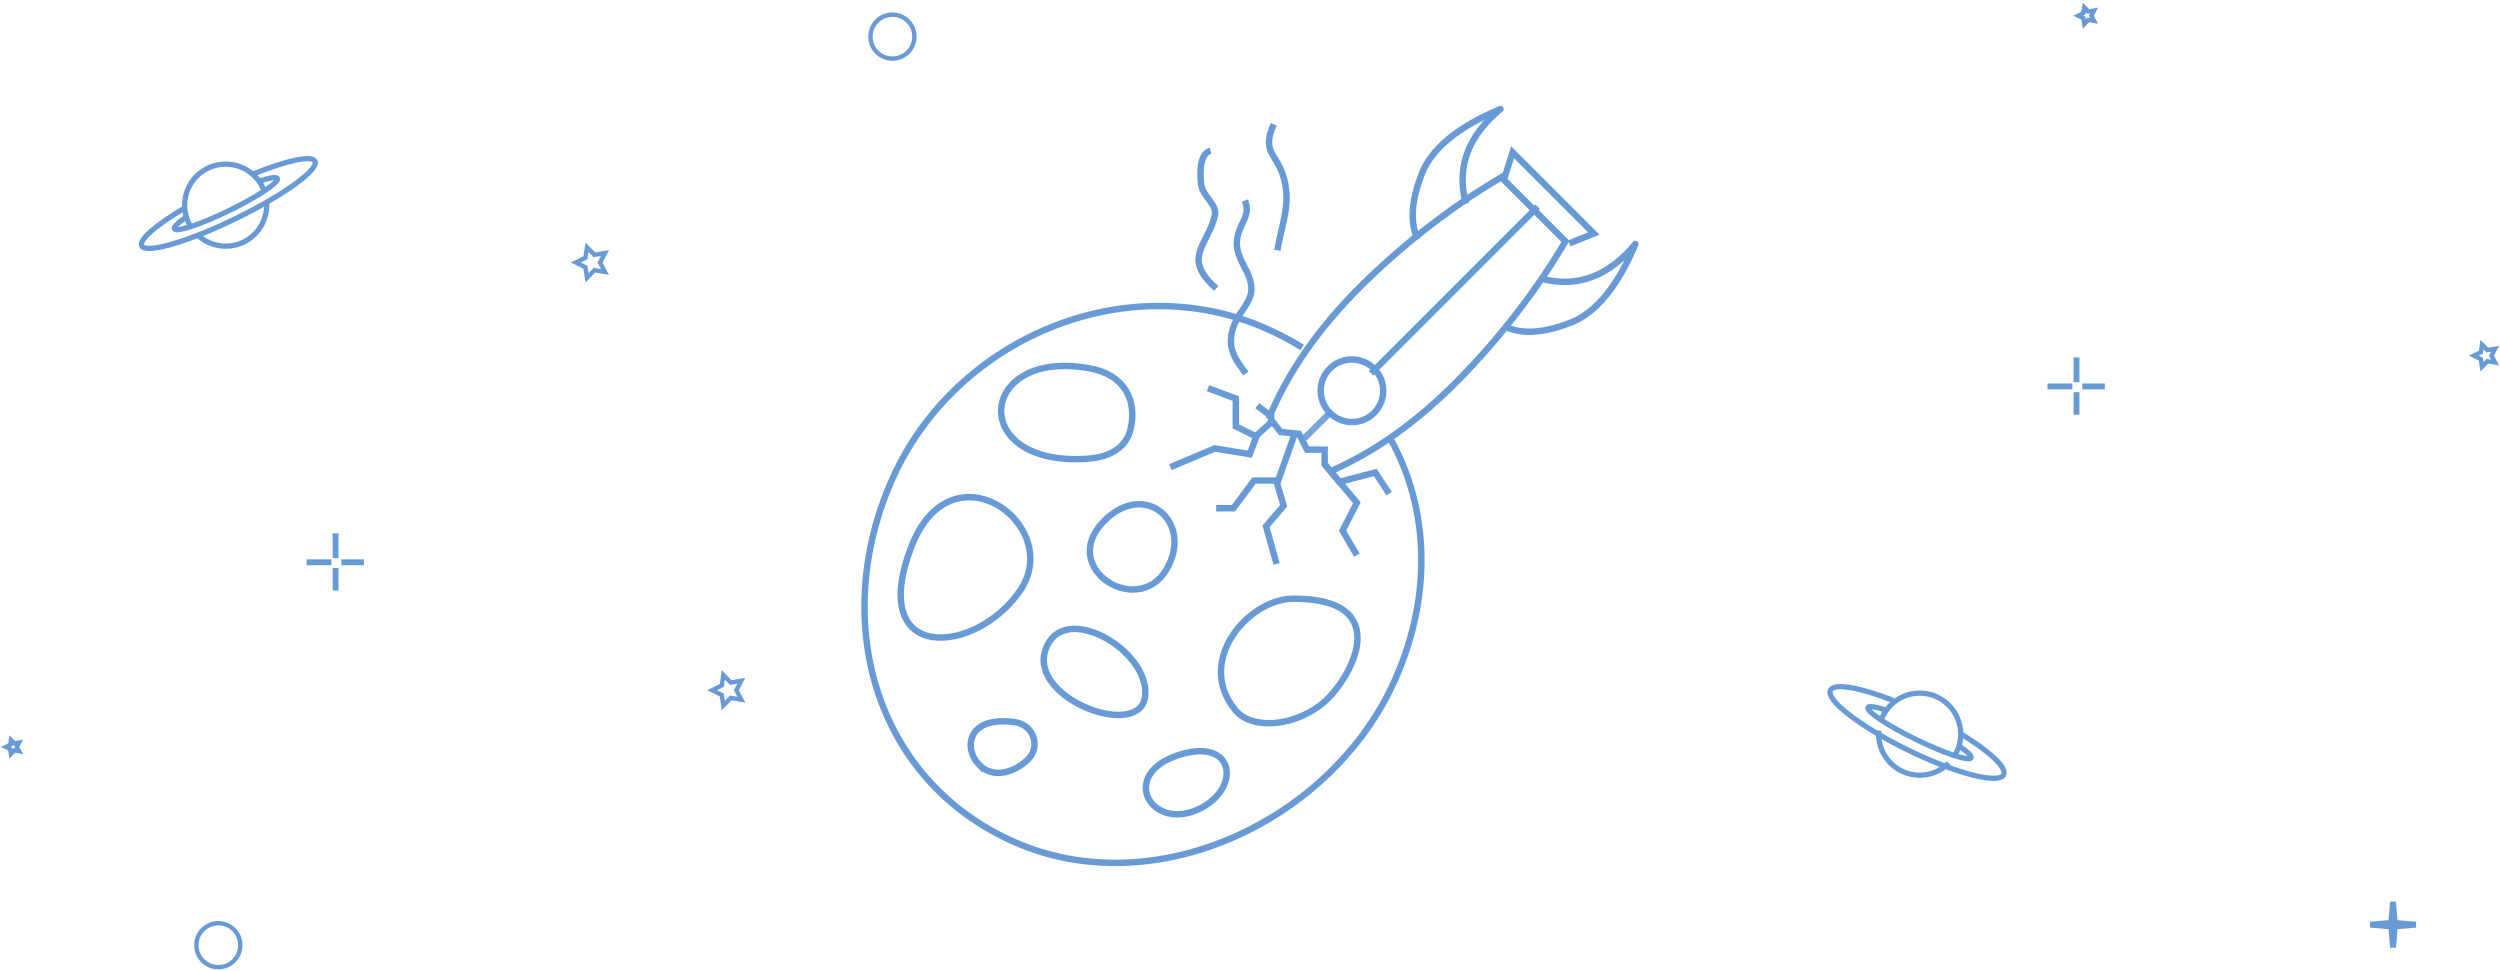
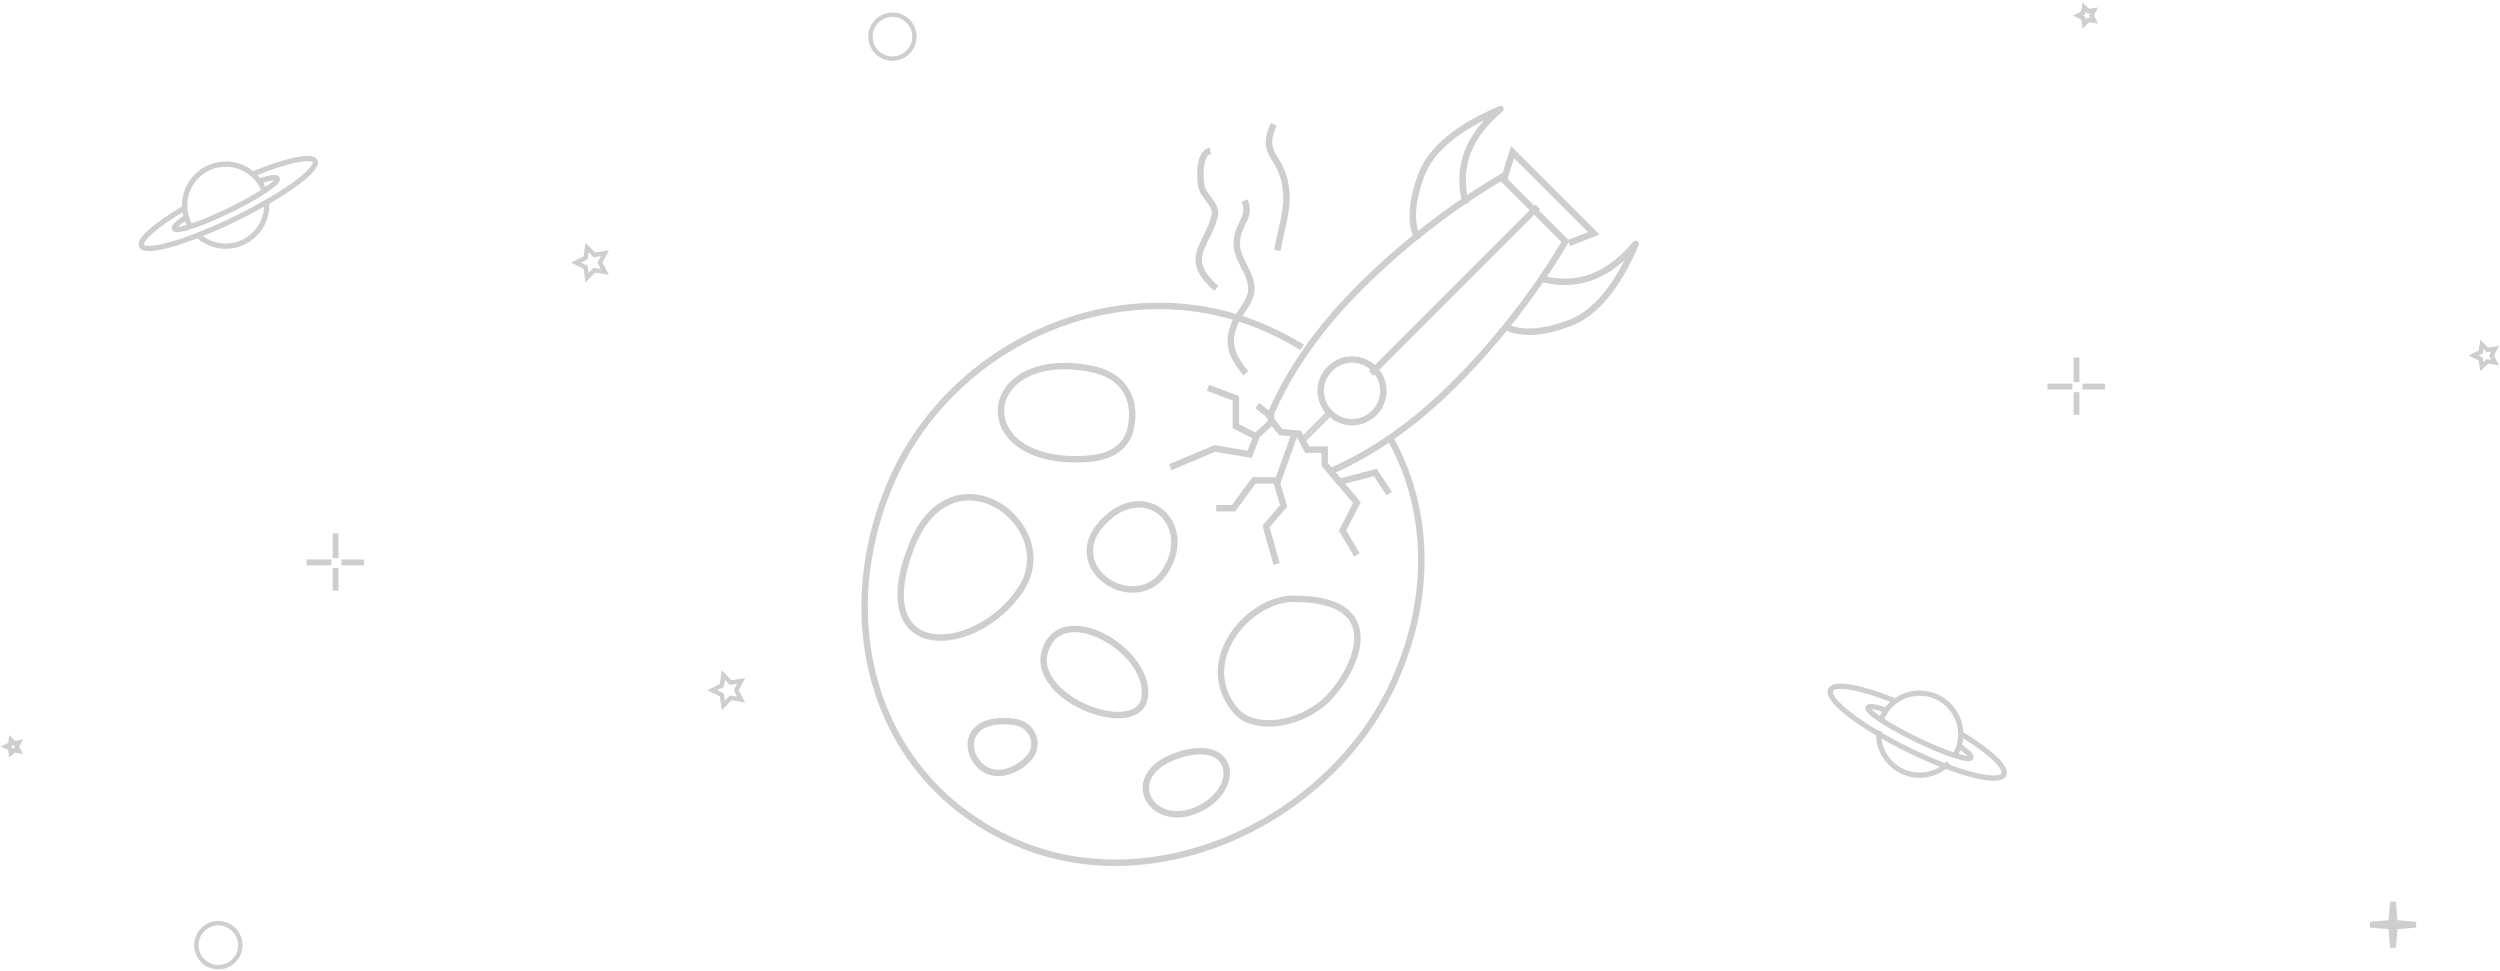
- <svg xmlns="http://www.w3.org/2000/svg" id="svg152" version="1.1" viewBox="0 0 853 331">
-   <defs id="defs156" />
-   <g id="g150" transform="matrix(-1 0 0 1 854 1)" stroke="#689BD6" fill-rule="evenodd" fill="none">
-     <g id="g122" stroke-width="1.8">
-       <path id="path116" d="M211.884 244.014c-2.134-5.005-7.1-8.514-12.884-8.514-7.732 0-14 6.268-14 14 0 2.441.625 4.736 1.723 6.734m2.368 3.156A13.956 13.956 0 0 0 199 263.5c7.732 0 14-6.268 14-14 0-.419-.018-.833-.054-1.242" />
-       <path id="path118" d="M184.717 249.543c-9.6 5.877-15.557 11.374-14.372 13.802 1.63 3.344 16.187-.4 32.513-8.363 16.326-7.963 28.238-17.128 26.607-20.472-1.246-2.556-10.044-.97-21.41 3.473" />
-       <path id="path120" d="M185.277 253.747c-2.63 1.8-4.085 3.196-3.788 3.805.633 1.3 9.016-1.485 18.724-6.22 9.707-4.734 17.062-9.626 16.428-10.925-.311-.639-2.494-.291-5.786.79" />
+ <svg xmlns="http://www.w3.org/2000/svg" version="1.1" id="svg152" x="0px" y="0px" viewBox="0 0 853 331" style="enable-background:new 0 0 853 331;" xml:space="preserve">
+   <style type="text/css">
+ 	.st0{fill:none;stroke:#CECECE;stroke-width:1.8;}
+ 	.st1{fill:none;stroke:#CECECE;stroke-width:2;}
+ 	.st2{fill:none;stroke:#CECECE;stroke-width:1.5;}
+ 	.st3{fill:none;stroke:#CECECE;stroke-width:2.2;}
+ 	.st4{opacity:0.9;fill:none;stroke:#CECECE;stroke-width:2.2;stroke-linecap:square;enable-background:new    ;}
+ 	.st5{fill:none;stroke:#CECECE;stroke-width:2.2;stroke-linecap:square;}
+ 	.st6{fill:none;stroke:#CECECE;stroke-width:2.2;stroke-linecap:square;stroke-linejoin:round;}
+ </style>
+   <g id="g150" transform="matrix(-1 0 0 1 854 1)">
+     <g id="g122">
+       <path id="path116" class="st0" d="M211.9,244c-2.1-5-7.1-8.5-12.9-8.5c-7.7,0-14,6.3-14,14c0,2.4,0.6,4.7,1.7,6.7 M189.1,259.4    c2.6,2.6,6.2,4.1,9.9,4.1c7.7,0,14-6.3,14-14c0-0.4,0-0.8-0.1-1.2" />
+       <path id="path118" class="st0" d="M184.7,249.5c-9.6,5.9-15.6,11.4-14.4,13.8c1.6,3.3,16.2-0.4,32.5-8.4    c16.3-8,28.2-17.1,26.6-20.5c-1.2-2.6-10-1-21.4,3.5" />
+       <path id="path120" class="st0" d="M185.3,253.7c-2.6,1.8-4.1,3.2-3.8,3.8c0.6,1.3,9-1.5,18.7-6.2c9.7-4.7,17.1-9.6,16.4-10.9    c-0.3-0.6-2.5-0.3-5.8,0.8" />
    </g>
-     <g id="g130" stroke-width="1.8">
-       <path id="path124" d="M764.116 63.514C766.25 58.509 771.216 55 777 55c7.732 0 14 6.268 14 14 0 2.441-.625 4.736-1.723 6.734m-2.368 3.156A13.956 13.956 0 0 1 777 83c-7.732 0-14-6.268-14-14 0-.419.018-.833.054-1.242" />
-       <path id="path126" d="M790.872 69.886c9.672 5.731 15.782 10.912 14.776 12.974-1.385 2.839-15.742-1.314-32.067-9.277-16.326-7.963-28.438-16.72-27.053-19.559 1.058-2.17 9.695-.255 20.996 4.324" />
-       <path id="path128" d="M790.723 73.247c2.63 1.8 4.085 3.196 3.788 3.805-.633 1.3-9.016-1.485-18.724-6.22-9.707-4.734-17.062-9.626-16.428-10.925.311-.639 2.494-.291 5.786.79" />
+     <g id="g130">
+       <path id="path124" class="st0" d="M764.1,63.5c2.1-5,7.1-8.5,12.9-8.5c7.7,0,14,6.3,14,14c0,2.4-0.6,4.7-1.7,6.7 M786.9,78.9    c-2.6,2.6-6.2,4.1-9.9,4.1c-7.7,0-14-6.3-14-14c0-0.4,0-0.8,0.1-1.2" />
+       <path id="path126" class="st0" d="M790.9,69.9c9.7,5.7,15.8,10.9,14.8,13c-1.4,2.8-15.7-1.3-32.1-9.3c-16.3-8-28.4-16.7-27.1-19.6    c1.1-2.2,9.7-0.3,21,4.3" />
+       <path id="path128" class="st0" d="M790.7,73.2c2.6,1.8,4.1,3.2,3.8,3.8c-0.6,1.3-9-1.5-18.7-6.2c-9.7-4.7-17.1-9.6-16.4-10.9    c0.3-0.6,2.5-0.3,5.8,0.8" />
    </g>
-     <g id="g134" stroke-width="2">
-       <path id="path132" d="M145.5 129.433v-8.476M145.5 140.516v-7.705M146.917 130.85h8.476M135.833 130.85h7.706" />
+     <g id="g134">
+       <path id="path132" class="st1" d="M145.5,129.4V121 M145.5,140.5v-7.7 M146.9,130.9h8.5 M135.8,130.9h7.7" />
    </g>
-     <g id="g138" stroke-width="2">
-       <path id="path136" d="M739.5 189.433v-8.476M739.5 200.516v-7.705M740.917 190.85h8.476M729.833 190.85h7.706" />
+     <g id="g138">
+       <path id="path136" class="st1" d="M739.5,189.4V181 M739.5,200.5v-7.7 M740.9,190.9h8.5 M729.8,190.9h7.7" />
    </g>
-     <path id="path140" d="M37.5 306.722l.611 7.167 7.167.611-7.167.611-.611 7.167-.611-7.167-7.167-.611 7.167-.611z" stroke-width="2" />
-     <path id="path142" d="M5.3 122.252l-2.618.449 1.236-2.351-1.236-2.351 2.618.449 1.854-1.902.382 2.628 2.382 1.176-2.382 1.175-.382 2.629zM141.455 5.776l-1.964.337.927-1.763-.927-1.764 1.964.337 1.39-1.426.287 1.971 1.786.882-1.786.881-.287 1.972z" stroke-width="1.5" />
-     <circle id="circle144" stroke-width="1.5" r="7.5" cy="11.5" cx="549.5" />
-     <circle id="circle146" stroke-width="1.5" r="7.5" cy="321.5" cx="779.5" />
-     <path id="path148" d="M849.114 255.039l-1.637.28.773-1.47-.773-1.469 1.637.281 1.159-1.189.238 1.643 1.489.735-1.489.735-.238 1.642zM604.65 237.115l-3.6.618 1.7-3.233-1.7-3.233 3.6.618 2.55-2.616.525 3.615L611 234.5l-3.275 1.616-.525 3.615zM651.17 91.181l-3.6.618 1.7-3.233-1.7-3.233 3.6.617 2.55-2.615.525 3.614 3.275 1.617-3.275 1.616-.525 3.615z" stroke-width="1.5" />
+     <path id="path140" class="st1" d="M37.5,306.7l0.6,7.2l7.2,0.6l-7.2,0.6l-0.6,7.2l-0.6-7.2l-7.2-0.6l7.2-0.6L37.5,306.7z" />
+     <path id="path142" class="st2" d="M5.3,122.3l-2.6,0.4l1.2-2.4L2.7,118l2.6,0.4l1.9-1.9l0.4,2.6l2.4,1.2l-2.4,1.2l-0.4,2.6   L5.3,122.3z M141.5,5.8l-2,0.3l0.9-1.8l-0.9-1.8l2,0.3l1.4-1.4l0.3,2l1.8,0.9l-1.8,0.9l-0.3,2L141.5,5.8z" />
+     <circle id="circle144" class="st2" cx="549.5" cy="11.5" r="7.5" />
+     <circle id="circle146" class="st2" cx="779.5" cy="321.5" r="7.5" />
+     <path id="path148" class="st2" d="M849.1,255l-1.6,0.3l0.8-1.5l-0.8-1.5l1.6,0.3l1.2-1.2l0.2,1.6l1.5,0.7l-1.5,0.7l-0.2,1.6   L849.1,255z M604.7,237.1l-3.6,0.6l1.7-3.2l-1.7-3.2l3.6,0.6l2.5-2.6l0.5,3.6l3.3,1.6l-3.3,1.6l-0.5,3.6L604.7,237.1z M651.2,91.2   l-3.6,0.6l1.7-3.2l-1.7-3.2l3.6,0.6l2.5-2.6l0.5,3.6l3.3,1.6l-3.3,1.6l-0.5,3.6L651.2,91.2z" />
  </g>
-   <g transform="translate(292.9738,35.41543)" style="fill:none;fill-rule:evenodd;stroke:#689bd6;stroke-width:2.2" id="g184">
-     <path d="m 76.934,121.175 c -39.875,2.013 -36.159,-37.827 1.85,-30.926 11.89,2.16 16.214,10.795 14.052,20.51 -2.162,9.715 -12.853,10.262 -15.902,10.416 z m 80.866,83.803 c -9.729,7.556 -23.711,8.679 -29.292,1.868 -13.864,-16.917 4.663,-37.89 19.648,-37.982 35.945,-0.223 19.372,28.558 9.644,36.114 z M 83.333,142.784 c 14.194,-15 31.381,0.167 21.535,16.345 -9.847,16.178 -36.467,-0.564 -21.535,-16.345 z M 17.93,151.267 C 31.617,115.443 70.201,143.794 55.145,165.999 40.088,188.205 2.692,191.155 17.93,151.267 Z m 23.156,74.267 c -5.33,-5.432 -4.2,-16.738 12.014,-14.579 6.718,0.895 8.819,8.22 5.04,12.338 -3.78,4.116 -11.723,7.673 -17.054,2.24 z m 22.657,-39.271 c 5.834,-16.962 35.188,-0.184 34.048,15.496 -1.14,15.68 -39.883,1.465 -34.048,-15.496 z m 45.17,36.027 c 19.964,-6.661 21.923,12.119 6.295,18.742 -15.627,6.624 -26.259,-12.08 -6.295,-18.742 z" id="path160" />
-     <path d="M 151.334,83.141 A 99.625,99.625 0 0 0 139.167,76.726 C 91.107,55.423 32.952,80.018 11.554,127.866 -9.844,175.714 5.002,230.538 53.062,251.841 c 48.06,21.304 108.447,-7.252 129.845,-55.1 12.897,-28.839 11.817,-58.773 -1.6,-82.67" id="path162" />
-     <path d="m 220.323,24.473 c -15.116,8.706 -33.32,22.076 -49.412,38.168 -14.22,14.22 -24.566,29.17 -31.037,44.848 m 21.86,17.571 c 14.588,-6.521 28.538,-16.437 41.849,-29.748 15.994,-15.995 29.301,-34.078 38.01,-49.14 M 175.85,90.374 c -4.174,-4.174 -10.933,-4.182 -15.097,-0.018 -4.164,4.164 -4.156,10.923 0.017,15.097 4.174,4.174 10.933,4.181 15.097,0.017 4.164,-4.164 4.156,-10.923 -0.017,-15.096 z" id="path164" />
-     <path style="opacity:0.9;stroke-linecap:square" d="m 152.676,113.486 7.539,-7.478" id="path166" />
-     <path style="stroke-linecap:square" d="m 175.615,91.202 55.29,-55.29 m 9.678,10.47 L 219.42,25.22" id="path168" />
-     <path d="m 220.3,25.447 2.841,-8.887 27.71,27.71 -8.383,3.345" id="path170" />
-     <path style="stroke-linecap:square;stroke-linejoin:round" d="m 190.302,45.156 c -2.15,-5.486 -1.546,-12.553 1.813,-21.202 3.358,-8.65 12.313,-16.038 26.866,-22.165 -10.832,9.02 -14.852,19.41 -12.06,31.167 m 14.74,43.559 c 5.486,2.15 12.553,1.546 21.202,-1.813 8.65,-3.358 16.038,-12.313 22.165,-26.866 -9.02,10.832 -19.41,14.852 -31.167,12.06" id="path172" />
+   <g id="g184" transform="translate(292.9738,35.41543)">
+     <path id="path160" class="st3" d="M76.9,121.2c-39.9,2-36.2-37.8,1.8-30.9C90.7,92.4,95,101,92.8,110.8S80,121,76.9,121.2z    M157.8,205c-9.7,7.6-23.7,8.7-29.3,1.9c-13.9-16.9,4.7-37.9,19.6-38C184.1,168.6,167.5,197.4,157.8,205z M83.3,142.8   c14.2-15,31.4,0.2,21.5,16.3C95,175.3,68.4,158.6,83.3,142.8z M17.9,151.3c13.7-35.8,52.3-7.5,37.2,14.7   C40.1,188.2,2.7,191.2,17.9,151.3z M41.1,225.5c-5.3-5.4-4.2-16.7,12-14.6c6.7,0.9,8.8,8.2,5,12.3C54.4,227.4,46.4,231,41.1,225.5   L41.1,225.5z M63.7,186.3c5.8-17,35.2-0.2,34,15.5S57.9,203.2,63.7,186.3z M108.9,222.3c20-6.7,21.9,12.1,6.3,18.7   C99.6,247.7,88.9,229,108.9,222.3z" />
+     <path id="path162" class="st3" d="M151.3,83.1c-3.9-2.4-8-4.6-12.2-6.4C91.1,55.4,33,80,11.6,127.9S5,230.5,53.1,251.8   c48.1,21.3,108.4-7.3,129.8-55.1c12.9-28.8,11.8-58.8-1.6-82.7" />
+     <path id="path164" class="st3" d="M220.3,24.5c-15.1,8.7-33.3,22.1-49.4,38.2c-14.2,14.2-24.6,29.2-31,44.8 M161.7,125.1   c14.6-6.5,28.5-16.4,41.8-29.7c16-16,29.3-34.1,38-49.1 M175.9,90.4c-4.2-4.2-10.9-4.2-15.1,0s-4.2,10.9,0,15.1   c4.2,4.2,10.9,4.2,15.1,0S180,94.5,175.9,90.4z" />
+     <path id="path166" class="st4" d="M152.7,113.5l7.5-7.5" />
+     <path id="path168" class="st5" d="M175.6,91.2l55.3-55.3 M240.6,46.4l-21.2-21.2" />
+     <path id="path170" class="st3" d="M220.3,25.4l2.8-8.9l27.7,27.7l-8.4,3.3" />
+     <path id="path172" class="st6" d="M190.3,45.2c-2.1-5.5-1.5-12.6,1.8-21.2c3.4-8.6,12.3-16,26.9-22.2c-10.8,9-14.9,19.4-12.1,31.2    M221.7,76.5c5.5,2.2,12.6,1.5,21.2-1.8c8.6-3.4,16-12.3,22.2-26.9c-9,10.8-19.4,14.9-31.2,12.1" />
    <g id="g176">
-       <path d="m 132.137,92 c -4.764,-6.108 -7.047,-10.291 -3.178,-18.416 0.981,-2.06 4.509,-5.905 4.953,-9.189 0.976,-7.22 -6.5,-11.486 -4.57,-19.382 1.258,-5.152 4.428,-6.926 2.44,-12.013 M 122,63 c -11.827,-10.498 -2.95,-14.487 -0.457,-24.857 0.901,-3.75 -4.252,-6.675 -4.693,-10.628 -0.323,-2.892 -0.807,-10.459 3.192,-11.515 m 22.839,34 c 1.01,-6.673 3.634,-13.298 3.03,-20.018 C 144.731,16.843 136.576,18.171 141.646,7" id="path174" />
+       <path id="path174" class="st3" d="M132.1,92c-4.8-6.1-7-10.3-3.2-18.4c1-2.1,4.5-5.9,5-9.2c1-7.2-6.5-11.5-4.6-19.4    c1.3-5.2,4.4-6.9,2.4-12 M122,63c-11.8-10.5-2.9-14.5-0.5-24.9c0.9-3.8-4.3-6.7-4.7-10.6c-0.3-2.9-0.8-10.5,3.2-11.5 M142.9,50    c1-6.7,3.6-13.3,3-20c-1.2-13.1-9.3-11.8-4.3-23" />
    </g>
-     <path d="m 159,123 11,13.115 -4.889,9.539 L 170,154 m -34.187,-40.387 -7.125,-3.554 v -9.478 l -9.5,-3.554" id="path178" />
-     <path d="m 141.53,107.988 -5.621,5.053 -2.467,6.509 -11.925,-1.965 -15.172,6.392 M 149,112 l -5.87,16.545 h -8.217 L 127.87,138 H 122 m 20.6,-9 2.4,8.167 -6,7 3.6,12.833" id="path180" />
-     <path d="m 136,103 4.737,3.6 v 1.2 l 3.263,4.2 6.21,0.6 2.79,5.4 h 6 v 5 l 5,6 12.263,-3.2 4.737,7.2" id="path182" />
+     <path id="path178" class="st3" d="M159,123l11,13.1l-4.9,9.5l4.9,8.3 M135.8,113.6l-7.1-3.6v-9.5l-9.5-3.6" />
+     <path id="path180" class="st3" d="M141.5,108l-5.6,5.1l-2.5,6.5l-11.9-2l-15.2,6.4 M149,112l-5.9,16.5h-8.2l-7,9.5H122 M142.6,129   l2.4,8.2l-6,7l3.6,12.8" />
+     <path id="path182" class="st3" d="M136,103l4.7,3.6v1.2l3.3,4.2l6.2,0.6l2.8,5.4h6v5l5,6l12.3-3.2l4.7,7.2" />
  </g>
</svg>
